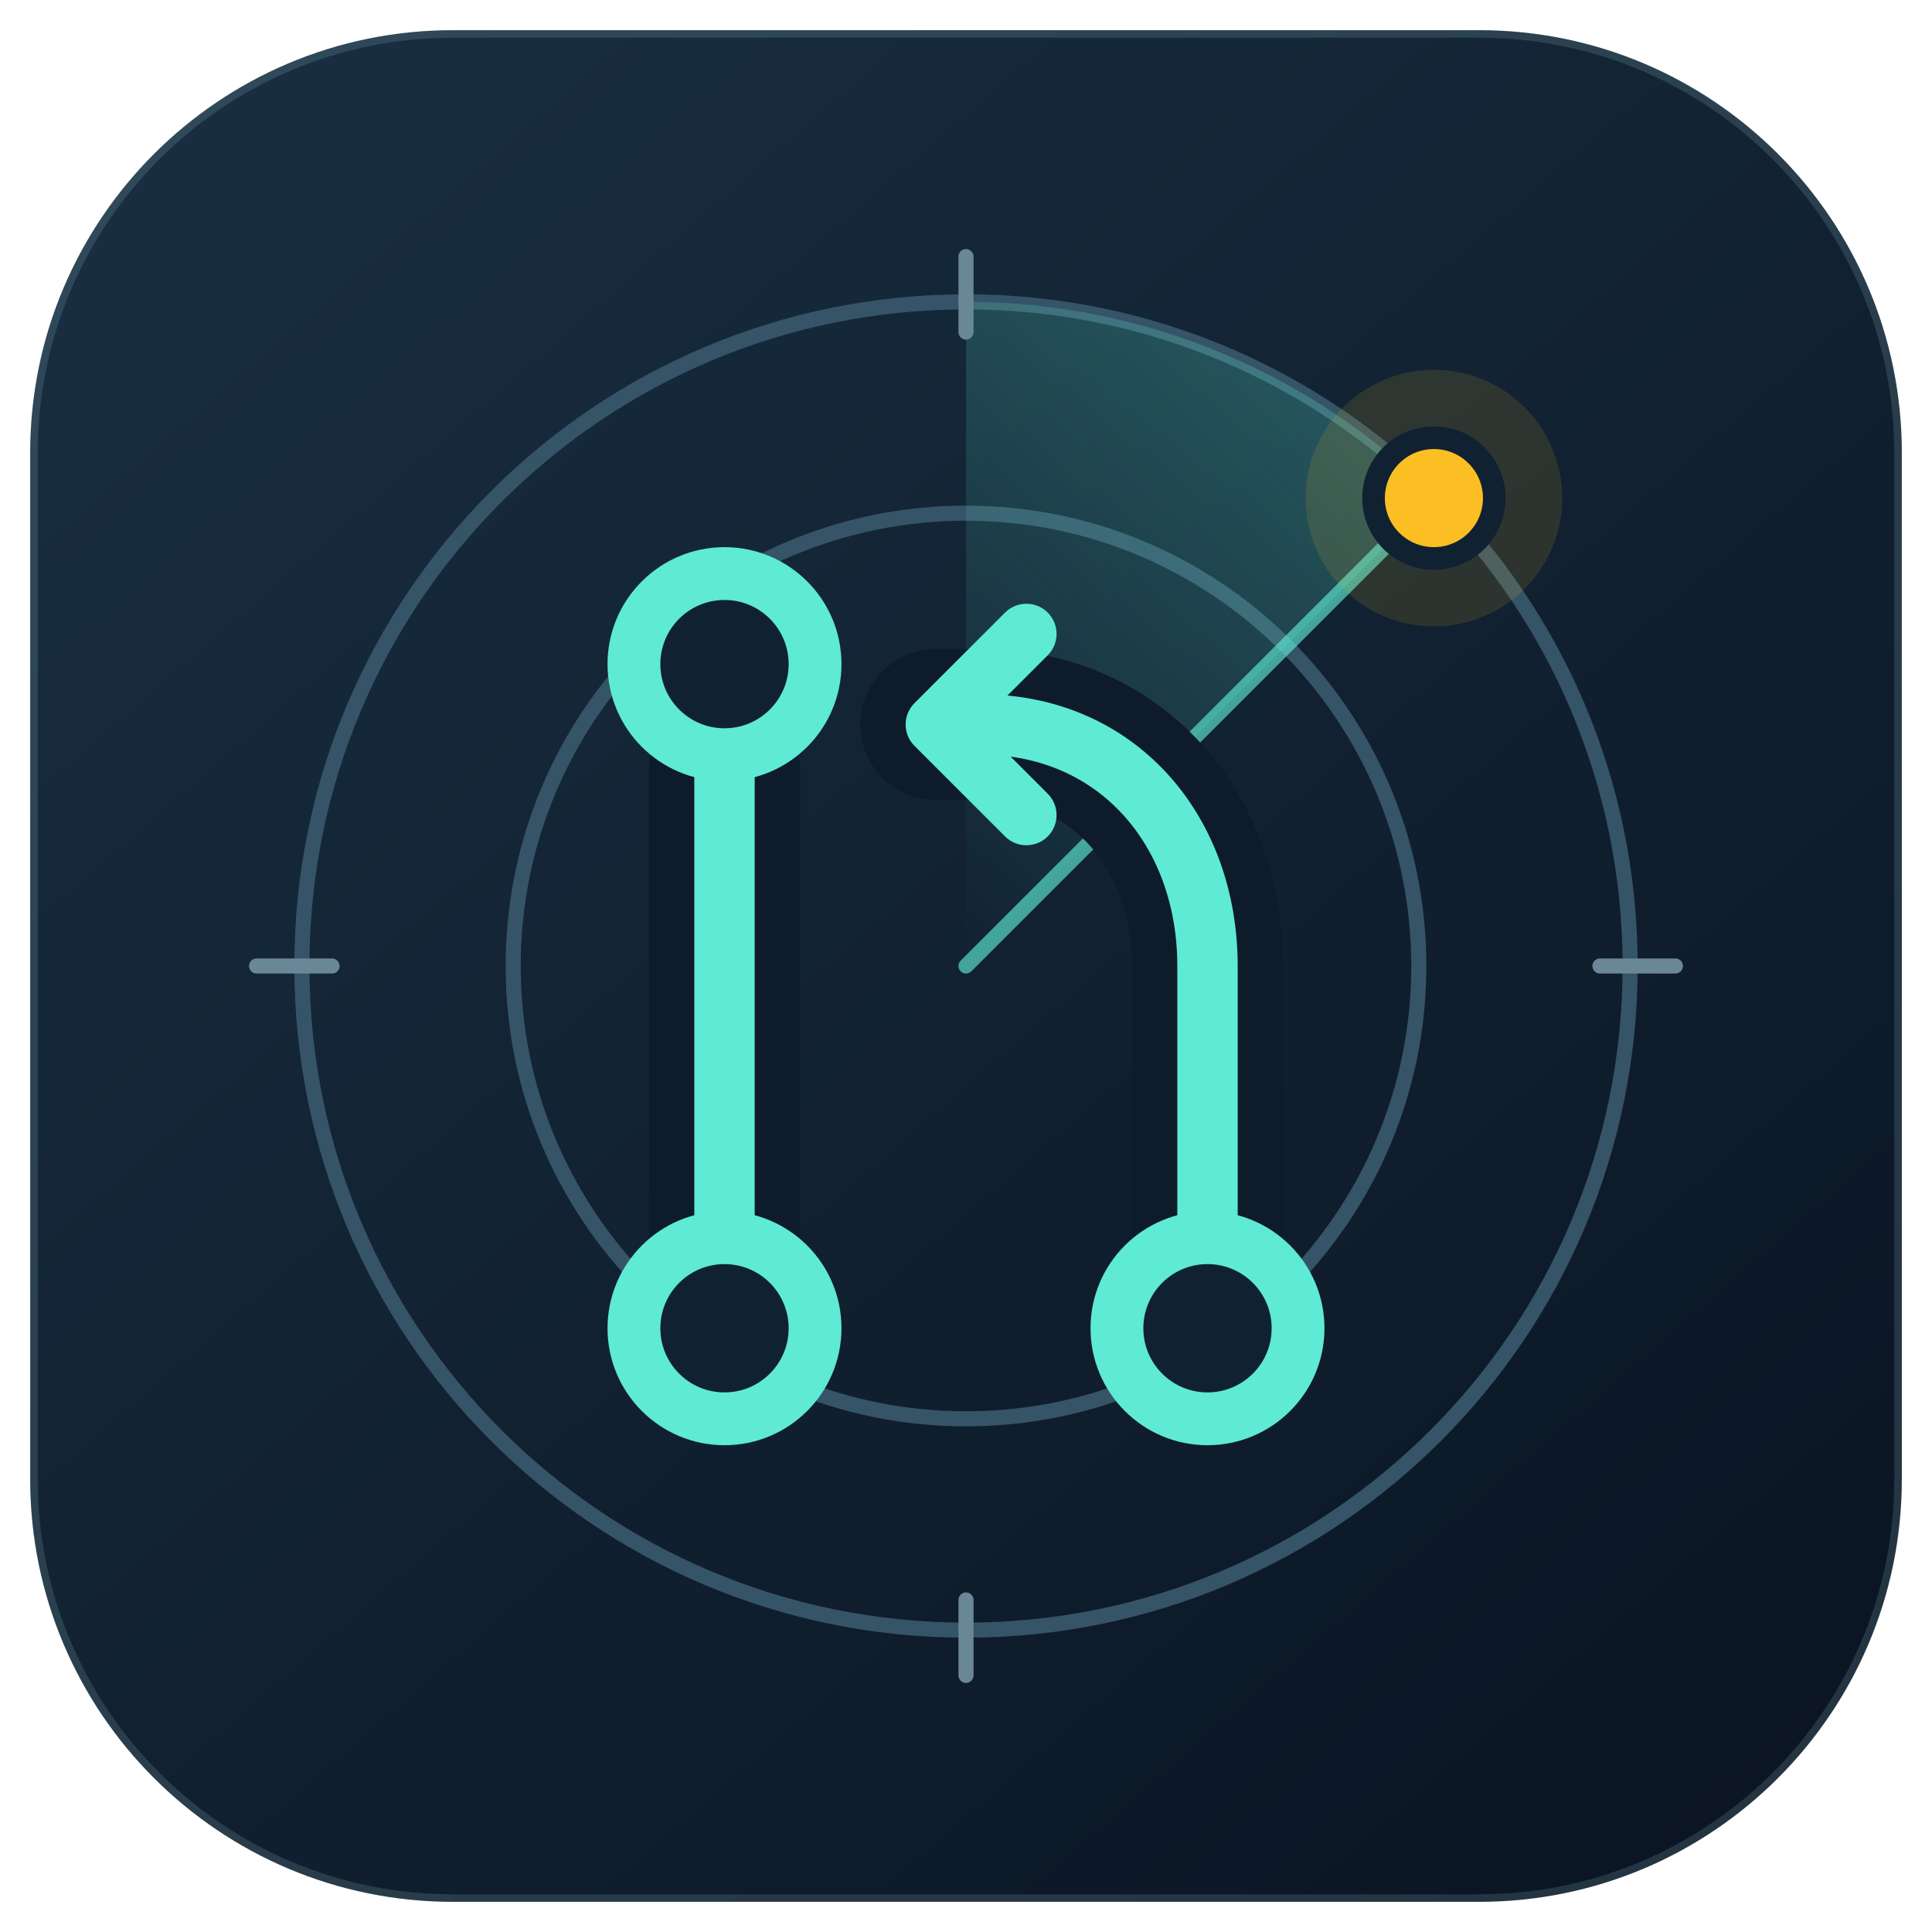
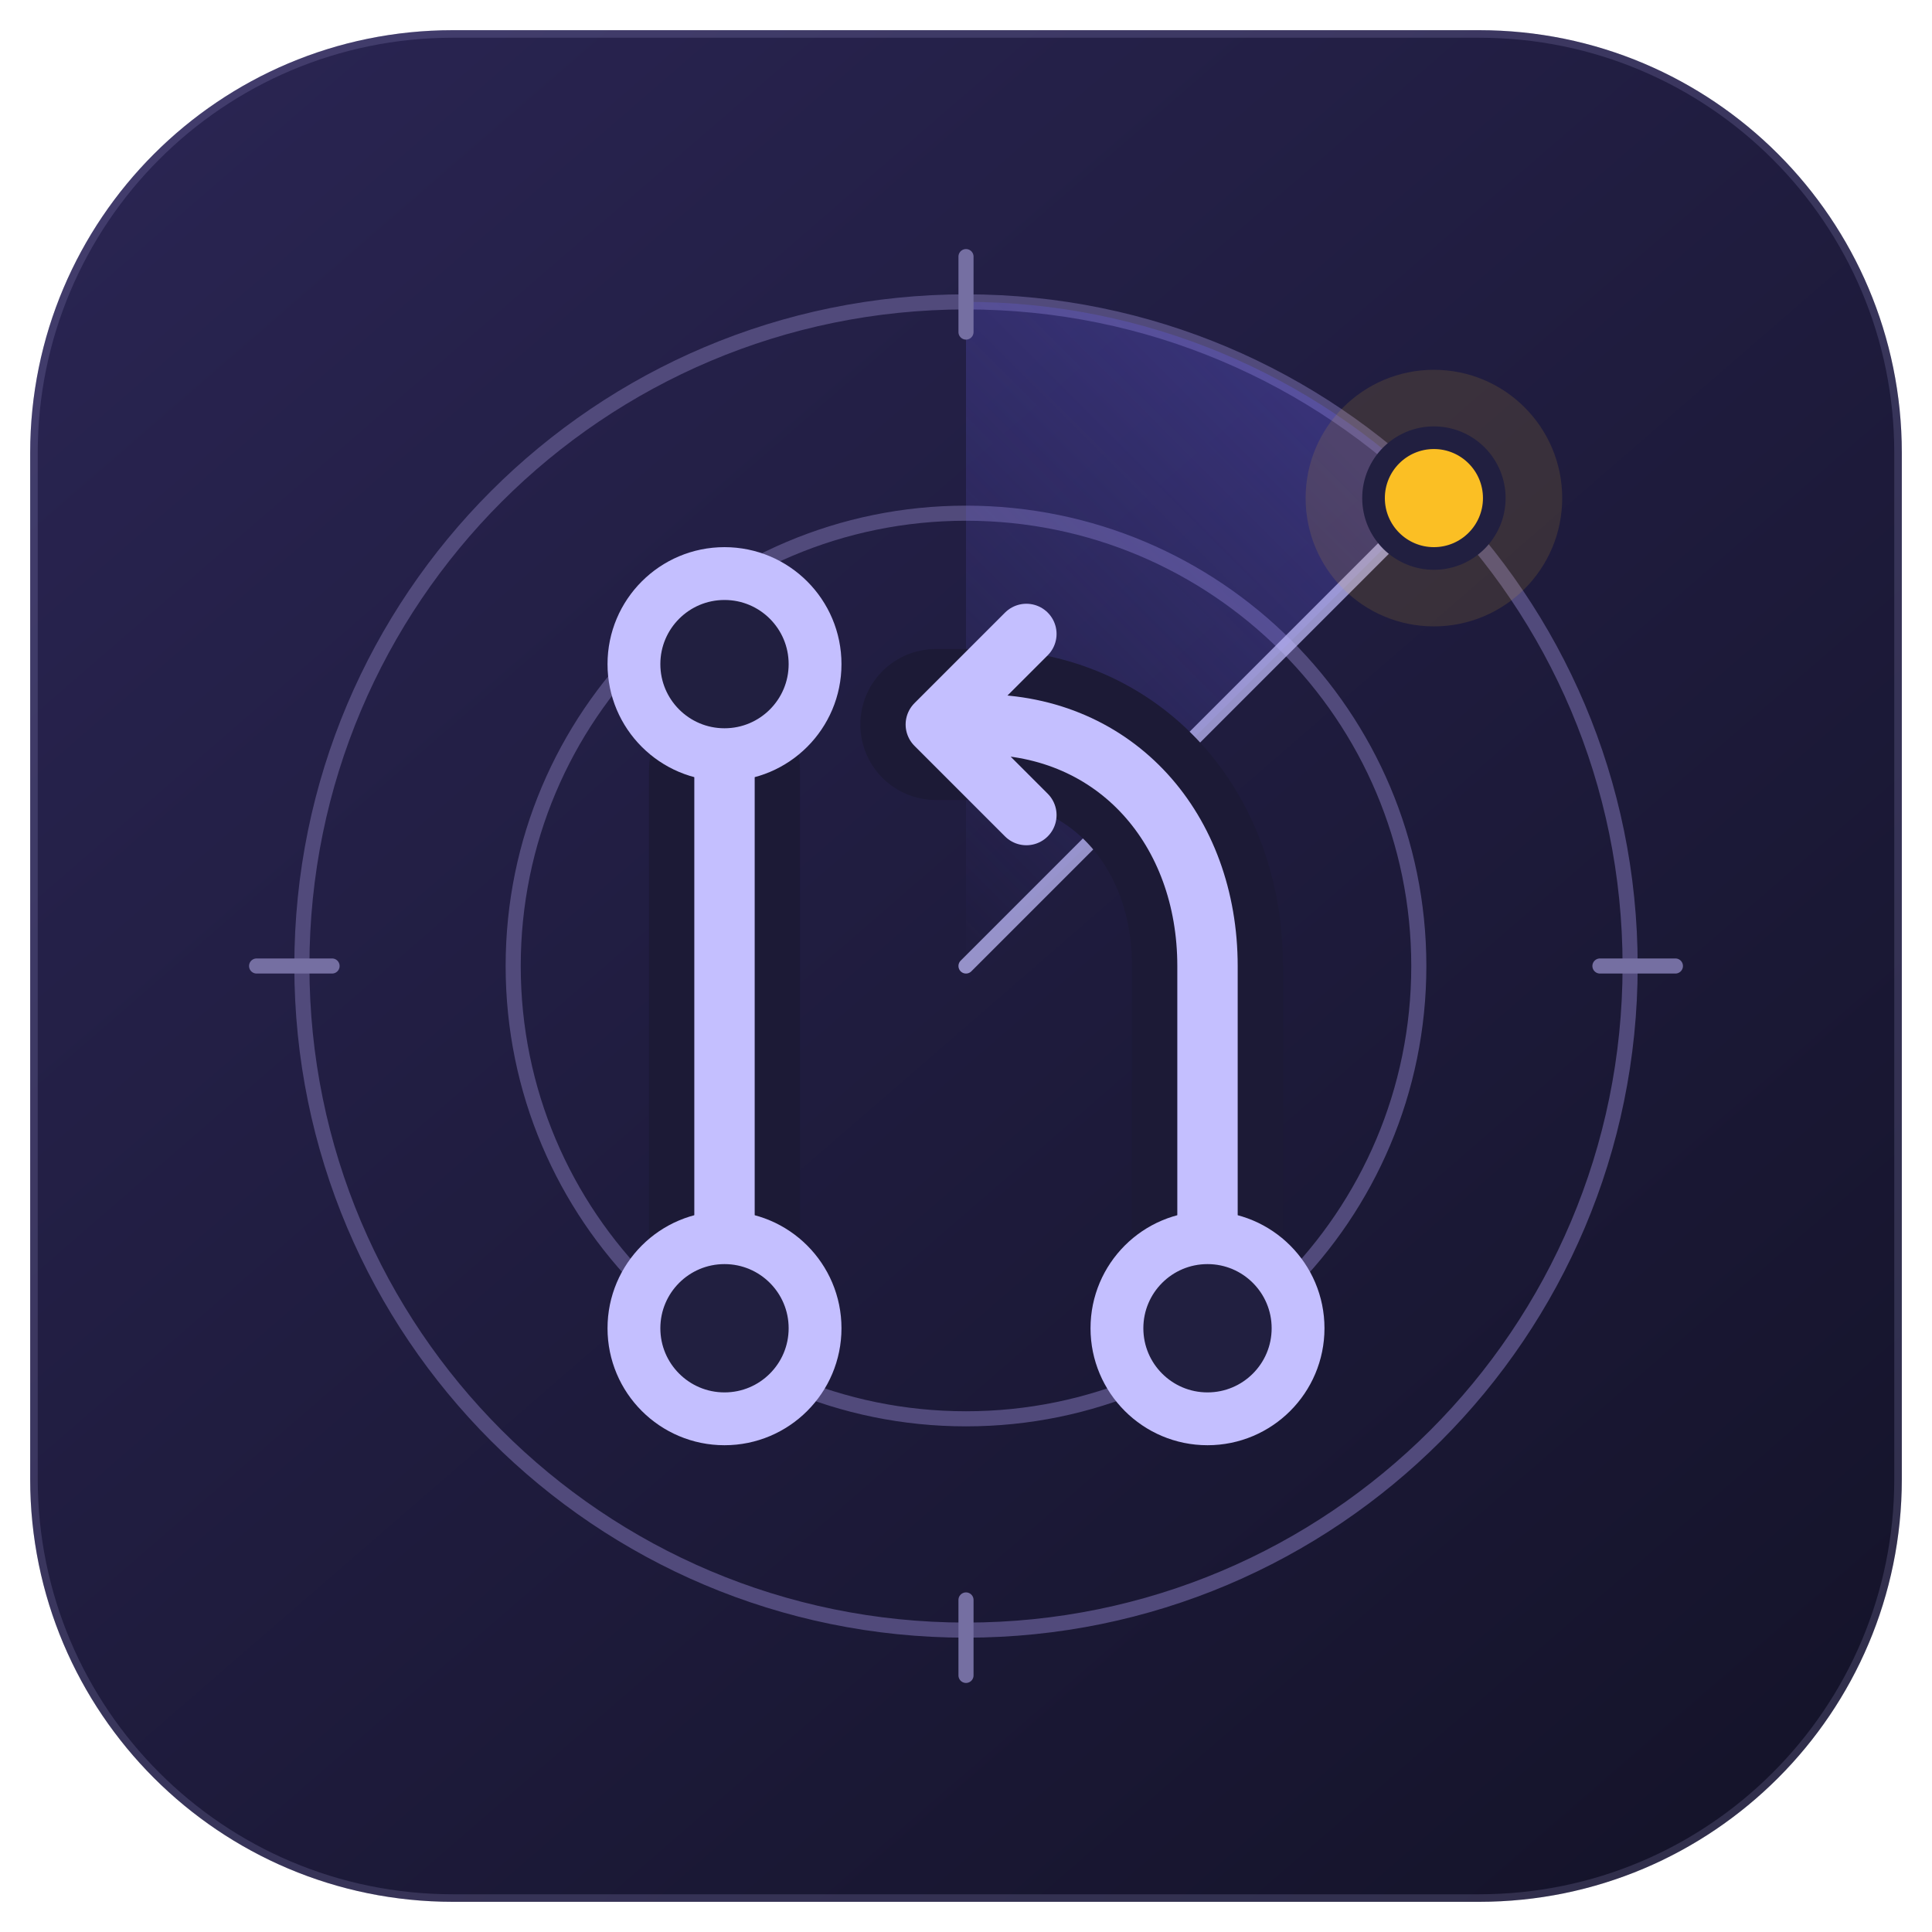
<svg xmlns="http://www.w3.org/2000/svg" width="256" height="256" viewBox="0 0 256 256" fill="none" role="img" aria-labelledby="title desc">
  <defs>
    <linearGradient id="background" x1="24" y1="16" x2="232" y2="256" gradientUnits="userSpaceOnUse">
-       <stop stop-color="#182E40" />
-       <stop offset="1" stop-color="#0A1422" />
+       <stop stop-color="#292451" />
+       <stop offset="1" stop-color="#141329" />
    </linearGradient>
    <linearGradient id="sweep" x1="128" y1="128" x2="187" y2="69" gradientUnits="userSpaceOnUse">
-       <stop stop-color="#5EEAD4" stop-opacity="0" />
-       <stop offset="1" stop-color="#5EEAD4" stop-opacity="0.24" />
+       <stop stop-color="#635BDF" stop-opacity="0" />
+       <stop offset="1" stop-color="#635BDF" stop-opacity="0.34" />
    </linearGradient>
  </defs>
  <rect x="4" y="4" width="248" height="248" rx="56" fill="url(#background)" />
-   <rect x="4.5" y="4.5" width="247" height="247" rx="55.5" stroke="#B9E6EC" stroke-opacity="0.15" />
-   <circle cx="128" cy="128" r="88" stroke="#365467" stroke-width="2" />
-   <circle cx="128" cy="128" r="60" stroke="#365467" stroke-width="2" />
+   <rect x="4.5" y="4.5" width="247" height="247" rx="55.5" stroke="#C4BFFF" stroke-opacity="0.16" />
+   <circle cx="128" cy="128" r="88" stroke="#514A7B" stroke-width="2" />
+   <circle cx="128" cy="128" r="60" stroke="#514A7B" stroke-width="2" />
  <path d="M128 128V40A88 88 0 0 1 190.23 65.77Z" fill="url(#sweep)" />
-   <path d="M128 128L190.23 65.77" stroke="#5EEAD4" stroke-width="2" stroke-linecap="round" opacity="0.65" />
-   <path d="M128 34V44M212 128H222M128 212V222M34 128H44" stroke="#6A8797" stroke-width="2" stroke-linecap="round" />
-   <path d="M96 102V164M160 164V128C160 110 148 96 130 96H124" stroke="#0D1B2A" stroke-width="20" stroke-linecap="round" stroke-linejoin="round" />
-   <path d="M96 102V164M160 164V128C160 110 148 96 130 96H124M136 84L124 96L136 108" stroke="#5EEAD4" stroke-width="8" stroke-linecap="round" stroke-linejoin="round" />
-   <circle cx="96" cy="88" r="12" fill="#102231" stroke="#5EEAD4" stroke-width="7" />
-   <circle cx="96" cy="176" r="12" fill="#102231" stroke="#5EEAD4" stroke-width="7" />
-   <circle cx="160" cy="176" r="12" fill="#102231" stroke="#5EEAD4" stroke-width="7" />
+   <path d="M128 128L190.23 65.77" stroke="#C4BFFF" stroke-width="2" stroke-linecap="round" opacity="0.72" />
+   <path d="M128 34V44M212 128H222M128 212V222M34 128H44" stroke="#756FA2" stroke-width="2" stroke-linecap="round" />
+   <path d="M96 102V164M160 164V128C160 110 148 96 130 96H124" stroke="#1C1A36" stroke-width="20" stroke-linecap="round" stroke-linejoin="round" />
+   <path d="M96 102V164M160 164V128C160 110 148 96 130 96H124M136 84L124 96L136 108" stroke="#C4BFFF" stroke-width="8" stroke-linecap="round" stroke-linejoin="round" />
+   <circle cx="96" cy="88" r="12" fill="#211F40" stroke="#C4BFFF" stroke-width="7" />
+   <circle cx="96" cy="176" r="12" fill="#211F40" stroke="#C4BFFF" stroke-width="7" />
+   <circle cx="160" cy="176" r="12" fill="#211F40" stroke="#C4BFFF" stroke-width="7" />
  <circle cx="190" cy="66" r="17" fill="#FBBF24" fill-opacity="0.12" />
-   <circle cx="190" cy="66" r="8" fill="#FBBF24" stroke="#102231" stroke-width="3" />
+   <circle cx="190" cy="66" r="8" fill="#FBBF24" stroke="#211F40" stroke-width="3" />
</svg>
